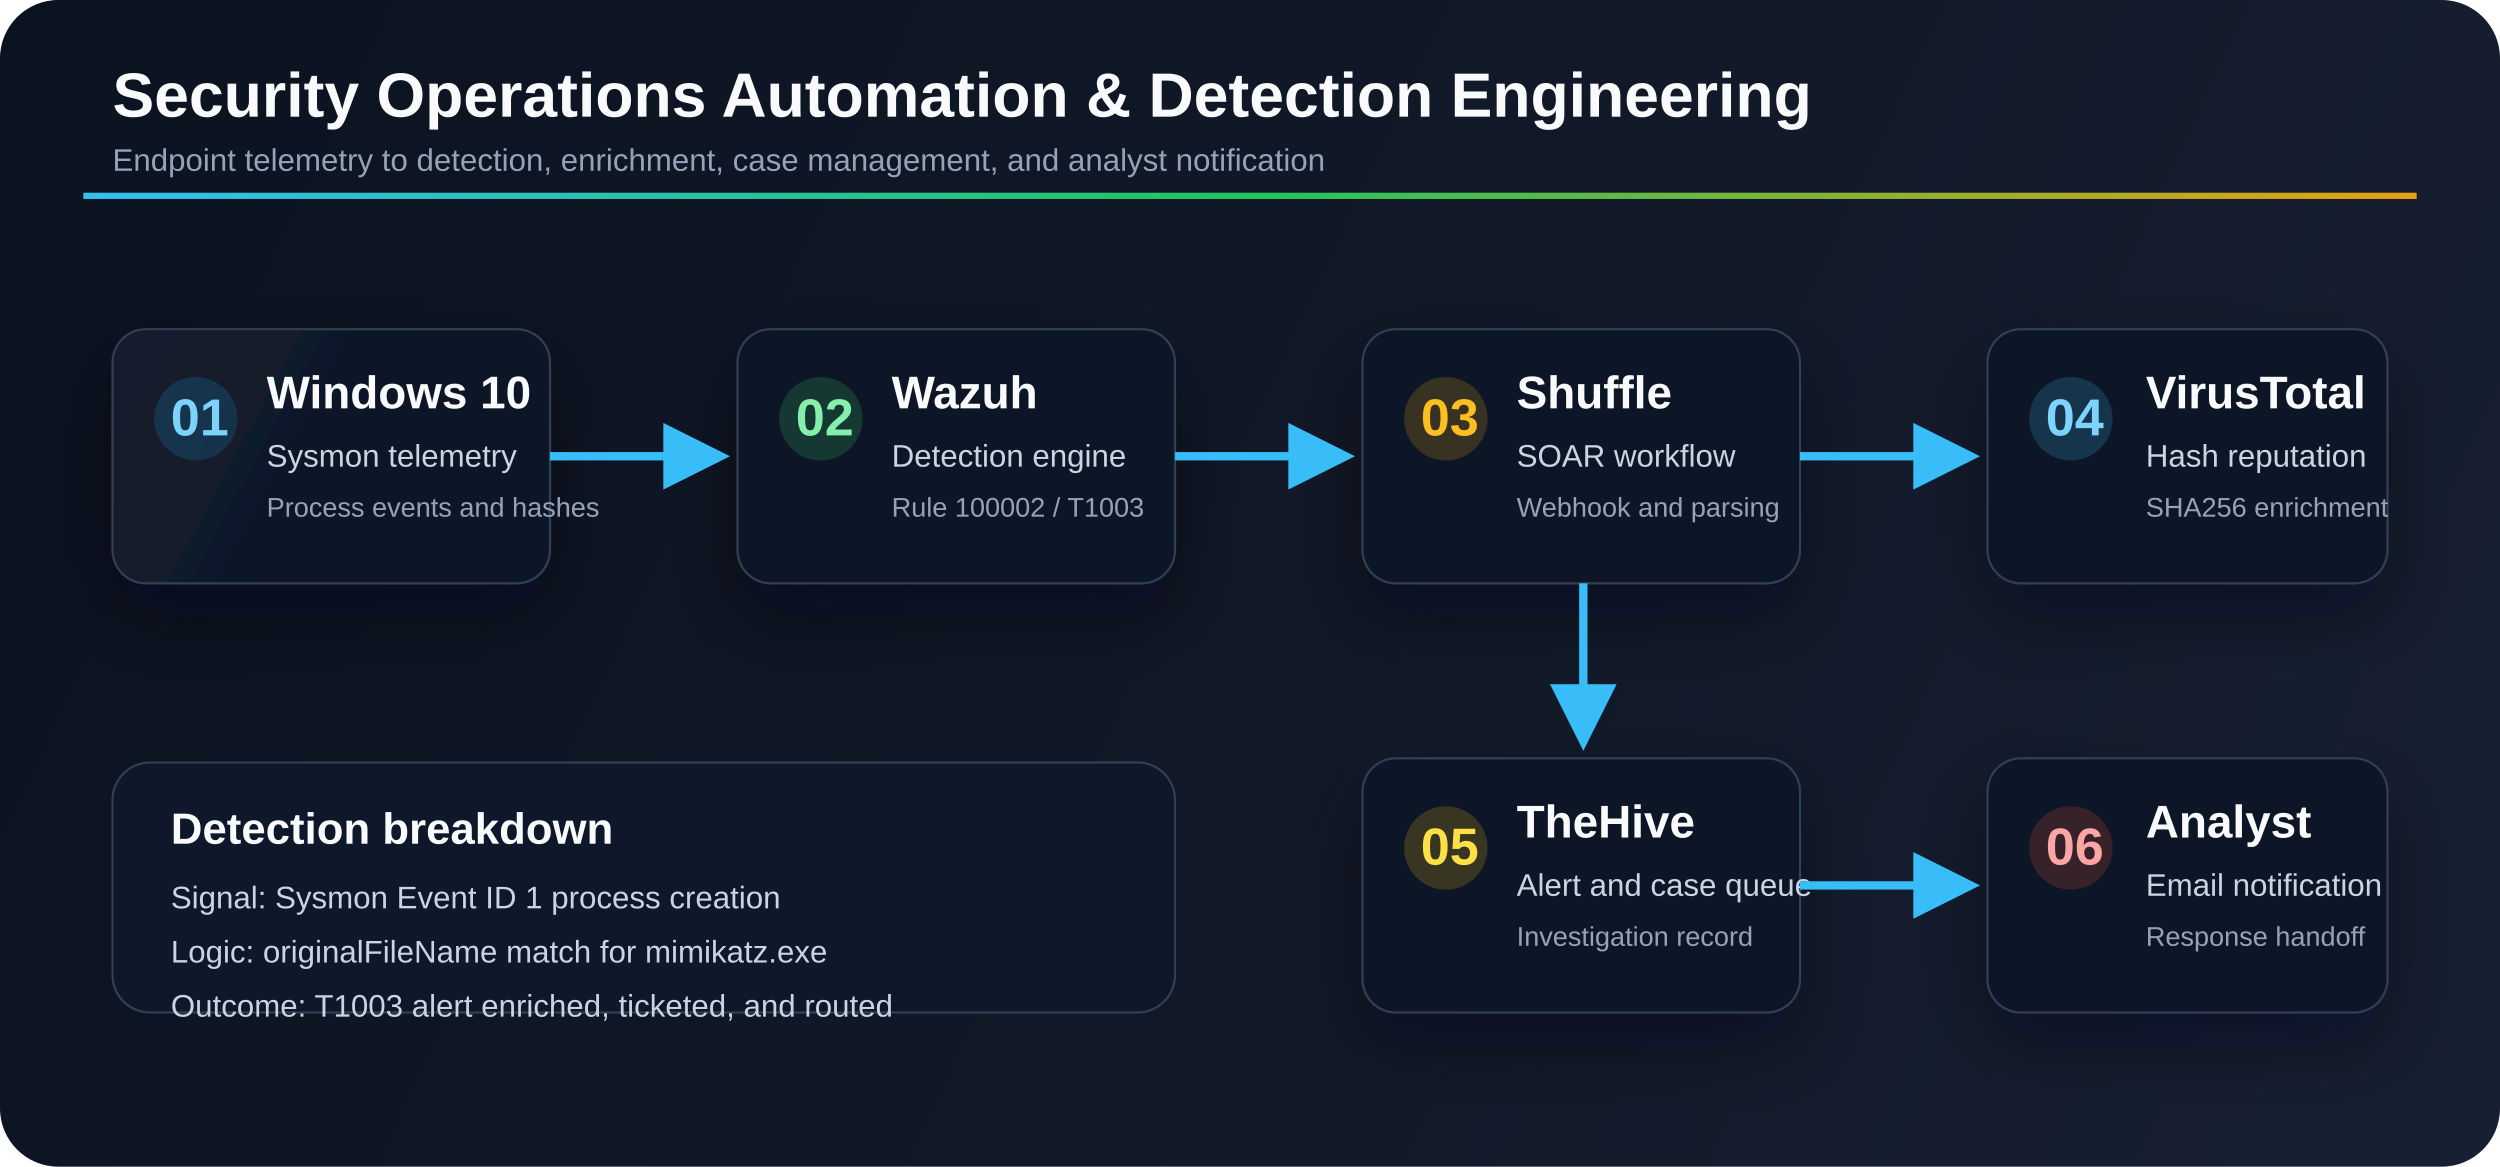
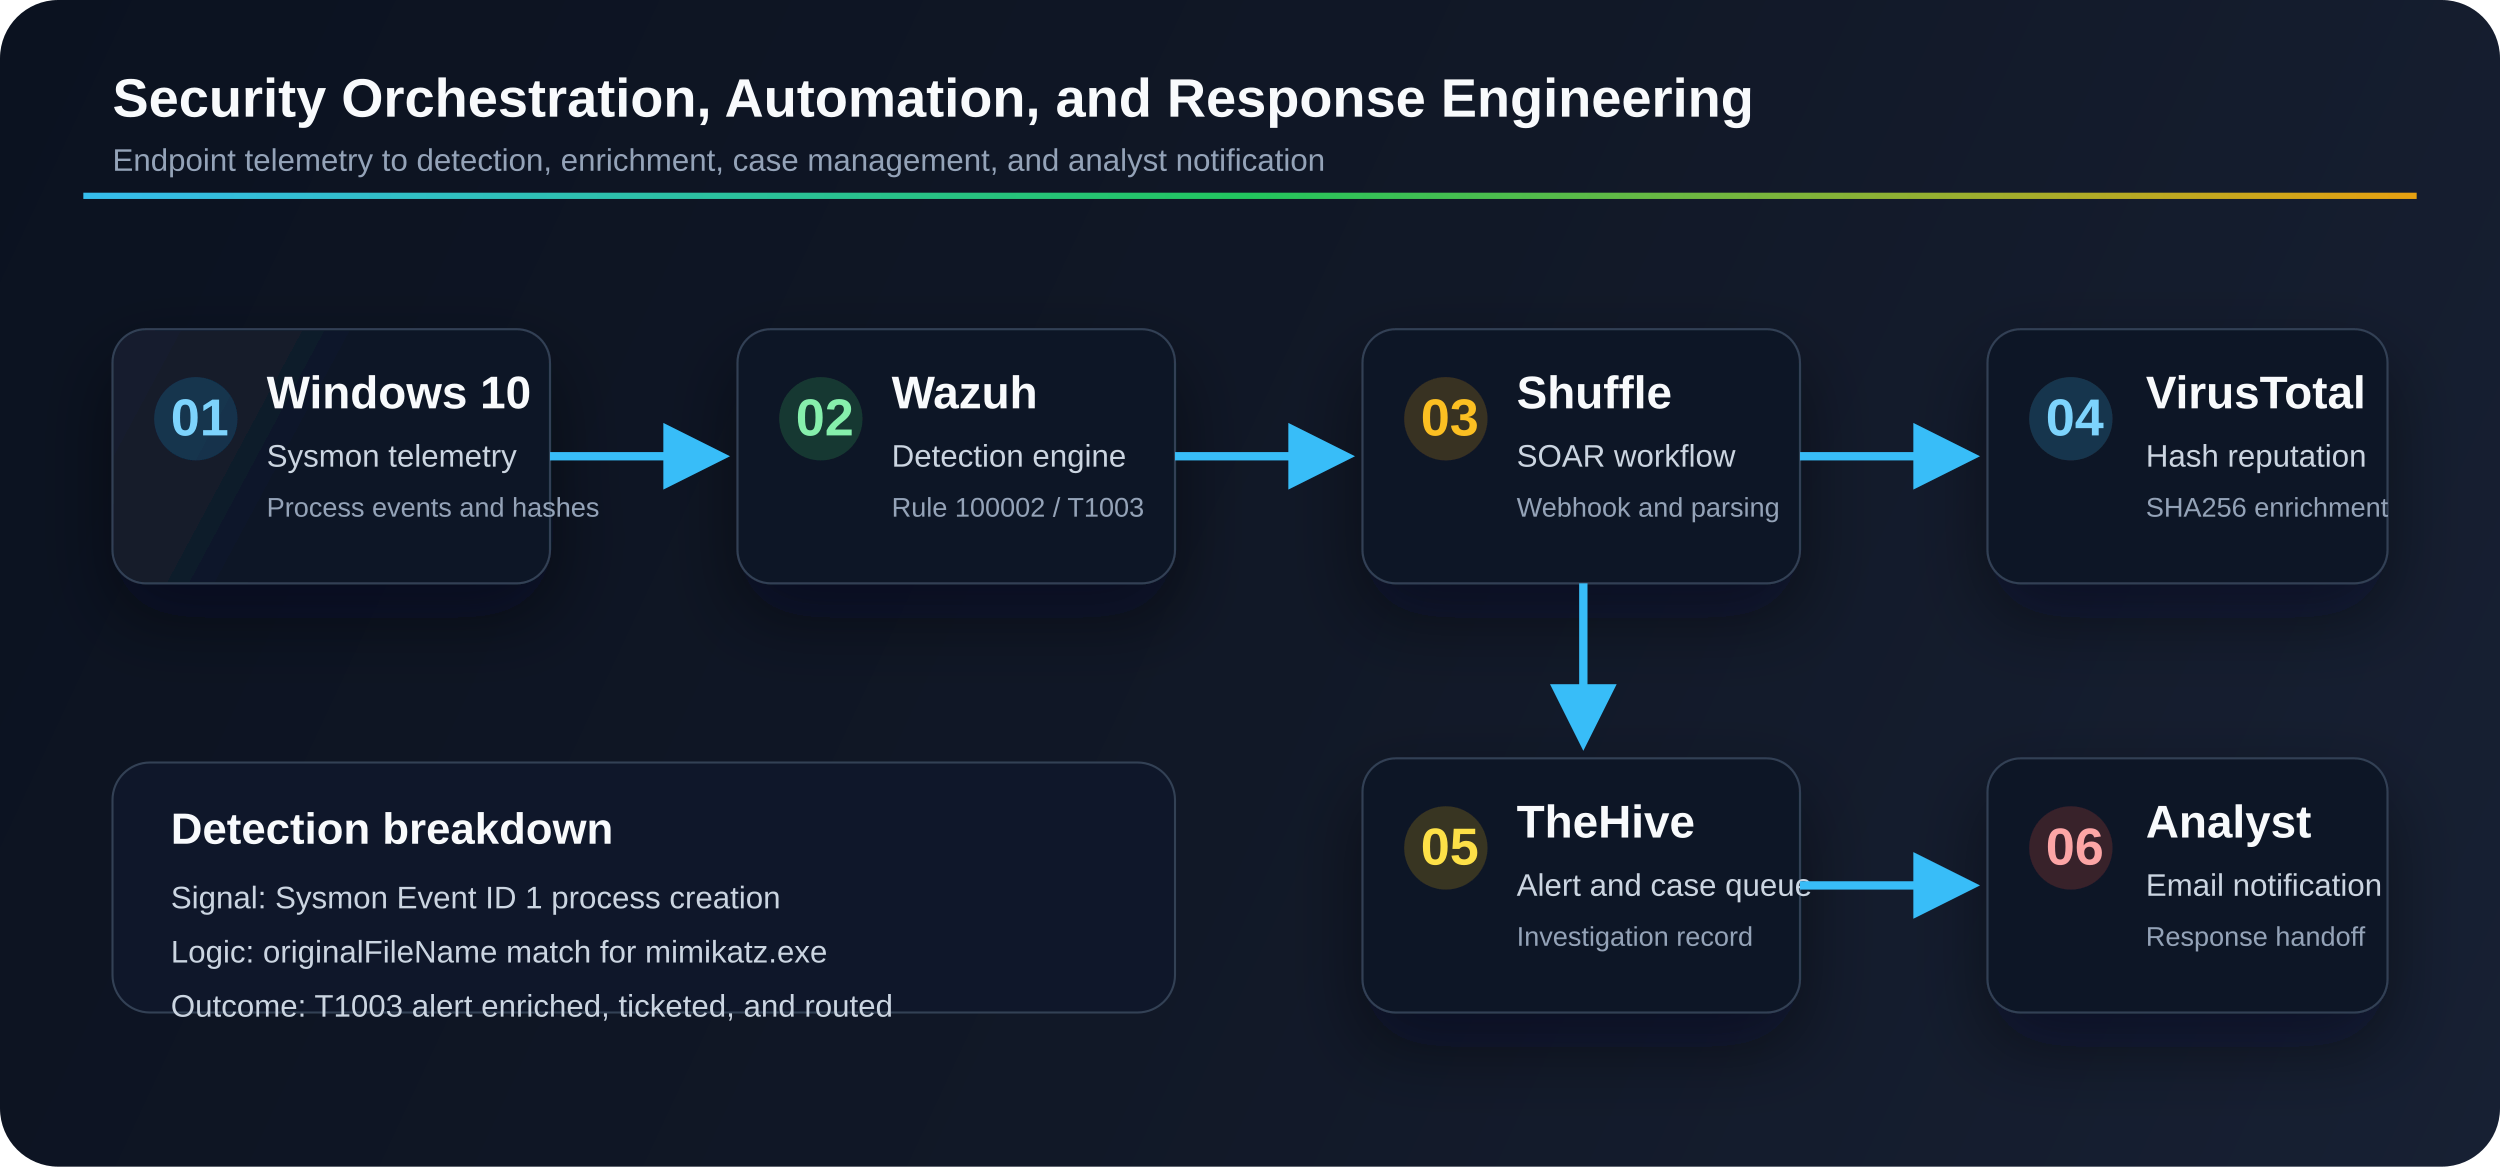
<svg xmlns="http://www.w3.org/2000/svg" width="1200" height="560" viewBox="0 0 1200 560" fill="none" role="img" aria-labelledby="title desc">
  <defs>
    <linearGradient id="bg" x1="0" y1="0" x2="1200" y2="560" gradientUnits="userSpaceOnUse">
      <stop stop-color="#0b1220" />
      <stop offset="0.52" stop-color="#111827" />
      <stop offset="1" stop-color="#172033" />
    </linearGradient>
    <linearGradient id="node" x1="0" y1="0" x2="220" y2="118" gradientUnits="userSpaceOnUse">
      <stop stop-color="#182235" />
      <stop offset="1" stop-color="#101827" />
    </linearGradient>
    <linearGradient id="accent" x1="0" y1="0" x2="1200" y2="0" gradientUnits="userSpaceOnUse">
      <stop stop-color="#38bdf8" />
      <stop offset="0.5" stop-color="#22c55e" />
      <stop offset="1" stop-color="#f59e0b" />
    </linearGradient>
    <filter id="shadow" x="-20%" y="-20%" width="140%" height="140%">
      <feDropShadow dx="0" dy="16" stdDeviation="18" flood-color="#020617" flood-opacity="0.45" />
    </filter>
    <marker id="arrow" viewBox="0 0 10 10" refX="8" refY="5" markerWidth="8" markerHeight="8" orient="auto-start-reverse">
      <path d="M 0 0 L 10 5 L 0 10 z" fill="#38bdf8" />
    </marker>
  </defs>
  <rect width="1200" height="560" rx="28" fill="url(#bg)" />
  <path d="M40 94H1160" stroke="url(#accent)" stroke-width="3" />
-   <text x="54" y="56" fill="#f8fafc" font-family="Segoe UI, Arial, sans-serif" font-size="30" font-weight="700">Security Operations Automation &amp; Detection Engineering</text>
+   <text x="54" y="56" fill="#f8fafc" font-family="Segoe UI, Arial, sans-serif" font-size="26" font-weight="700">Security Orchestration, Automation, and Response Engineering</text>
  <text x="54" y="82" fill="#94a3b8" font-family="Segoe UI, Arial, sans-serif" font-size="15">Endpoint telemetry to detection, enrichment, case management, and analyst notification</text>
  <g filter="url(#shadow)">
    <rect x="54" y="158" width="210" height="122" rx="16" fill="url(#node)" stroke="#334155" />
    <circle cx="94" cy="201" r="20" fill="#0ea5e9" opacity="0.18" />
    <text x="82" y="209" fill="#7dd3fc" font-family="Segoe UI, Arial, sans-serif" font-size="25" font-weight="700">01</text>
    <text x="128" y="196" fill="#f8fafc" font-family="Segoe UI, Arial, sans-serif" font-size="22" font-weight="700">Windows 10</text>
    <text x="128" y="224" fill="#cbd5e1" font-family="Segoe UI, Arial, sans-serif" font-size="15">Sysmon telemetry</text>
    <text x="128" y="248" fill="#94a3b8" font-family="Segoe UI, Arial, sans-serif" font-size="13">Process events and hashes</text>
    <rect x="354" y="158" width="210" height="122" rx="16" fill="url(#node)" stroke="#334155" />
    <circle cx="394" cy="201" r="20" fill="#22c55e" opacity="0.18" />
    <text x="382" y="209" fill="#86efac" font-family="Segoe UI, Arial, sans-serif" font-size="25" font-weight="700">02</text>
    <text x="428" y="196" fill="#f8fafc" font-family="Segoe UI, Arial, sans-serif" font-size="22" font-weight="700">Wazuh</text>
    <text x="428" y="224" fill="#cbd5e1" font-family="Segoe UI, Arial, sans-serif" font-size="15">Detection engine</text>
    <text x="428" y="248" fill="#94a3b8" font-family="Segoe UI, Arial, sans-serif" font-size="13">Rule 100002 / T1003</text>
    <rect x="654" y="158" width="210" height="122" rx="16" fill="url(#node)" stroke="#334155" />
    <circle cx="694" cy="201" r="20" fill="#f59e0b" opacity="0.18" />
    <text x="682" y="209" fill="#fbbf24" font-family="Segoe UI, Arial, sans-serif" font-size="25" font-weight="700">03</text>
    <text x="728" y="196" fill="#f8fafc" font-family="Segoe UI, Arial, sans-serif" font-size="22" font-weight="700">Shuffle</text>
    <text x="728" y="224" fill="#cbd5e1" font-family="Segoe UI, Arial, sans-serif" font-size="15">SOAR workflow</text>
    <text x="728" y="248" fill="#94a3b8" font-family="Segoe UI, Arial, sans-serif" font-size="13">Webhook and parsing</text>
    <rect x="954" y="158" width="192" height="122" rx="16" fill="url(#node)" stroke="#334155" />
    <circle cx="994" cy="201" r="20" fill="#38bdf8" opacity="0.18" />
    <text x="982" y="209" fill="#7dd3fc" font-family="Segoe UI, Arial, sans-serif" font-size="25" font-weight="700">04</text>
    <text x="1030" y="196" fill="#f8fafc" font-family="Segoe UI, Arial, sans-serif" font-size="22" font-weight="700">VirusTotal</text>
    <text x="1030" y="224" fill="#cbd5e1" font-family="Segoe UI, Arial, sans-serif" font-size="15">Hash reputation</text>
    <text x="1030" y="248" fill="#94a3b8" font-family="Segoe UI, Arial, sans-serif" font-size="13">SHA256 enrichment</text>
    <rect x="654" y="364" width="210" height="122" rx="16" fill="url(#node)" stroke="#334155" />
    <circle cx="694" cy="407" r="20" fill="#eab308" opacity="0.18" />
    <text x="682" y="415" fill="#fde047" font-family="Segoe UI, Arial, sans-serif" font-size="25" font-weight="700">05</text>
    <text x="728" y="402" fill="#f8fafc" font-family="Segoe UI, Arial, sans-serif" font-size="22" font-weight="700">TheHive</text>
    <text x="728" y="430" fill="#cbd5e1" font-family="Segoe UI, Arial, sans-serif" font-size="15">Alert and case queue</text>
    <text x="728" y="454" fill="#94a3b8" font-family="Segoe UI, Arial, sans-serif" font-size="13">Investigation record</text>
    <rect x="954" y="364" width="192" height="122" rx="16" fill="url(#node)" stroke="#334155" />
    <circle cx="994" cy="407" r="20" fill="#ef4444" opacity="0.18" />
    <text x="982" y="415" fill="#fca5a5" font-family="Segoe UI, Arial, sans-serif" font-size="25" font-weight="700">06</text>
    <text x="1030" y="402" fill="#f8fafc" font-family="Segoe UI, Arial, sans-serif" font-size="22" font-weight="700">Analyst</text>
    <text x="1030" y="430" fill="#cbd5e1" font-family="Segoe UI, Arial, sans-serif" font-size="15">Email notification</text>
    <text x="1030" y="454" fill="#94a3b8" font-family="Segoe UI, Arial, sans-serif" font-size="13">Response handoff</text>
  </g>
  <path d="M264 219H344" stroke="#38bdf8" stroke-width="4" marker-end="url(#arrow)" />
  <path d="M564 219H644" stroke="#38bdf8" stroke-width="4" marker-end="url(#arrow)" />
  <path d="M864 219H944" stroke="#38bdf8" stroke-width="4" marker-end="url(#arrow)" />
  <path d="M760 280V354" stroke="#38bdf8" stroke-width="4" marker-end="url(#arrow)" />
  <path d="M864 425H944" stroke="#38bdf8" stroke-width="4" marker-end="url(#arrow)" />
  <rect x="54" y="366" width="510" height="120" rx="18" fill="#0f172a" stroke="#334155" />
  <text x="82" y="405" fill="#f8fafc" font-family="Segoe UI, Arial, sans-serif" font-size="21" font-weight="700">Detection breakdown</text>
  <text x="82" y="436" fill="#cbd5e1" font-family="Segoe UI, Arial, sans-serif" font-size="15">Signal: Sysmon Event ID 1 process creation</text>
  <text x="82" y="462" fill="#cbd5e1" font-family="Segoe UI, Arial, sans-serif" font-size="15">Logic: originalFileName match for mimikatz.exe</text>
  <text x="82" y="488" fill="#cbd5e1" font-family="Segoe UI, Arial, sans-serif" font-size="15">Outcome: T1003 alert enriched, ticketed, and routed</text>
</svg>
